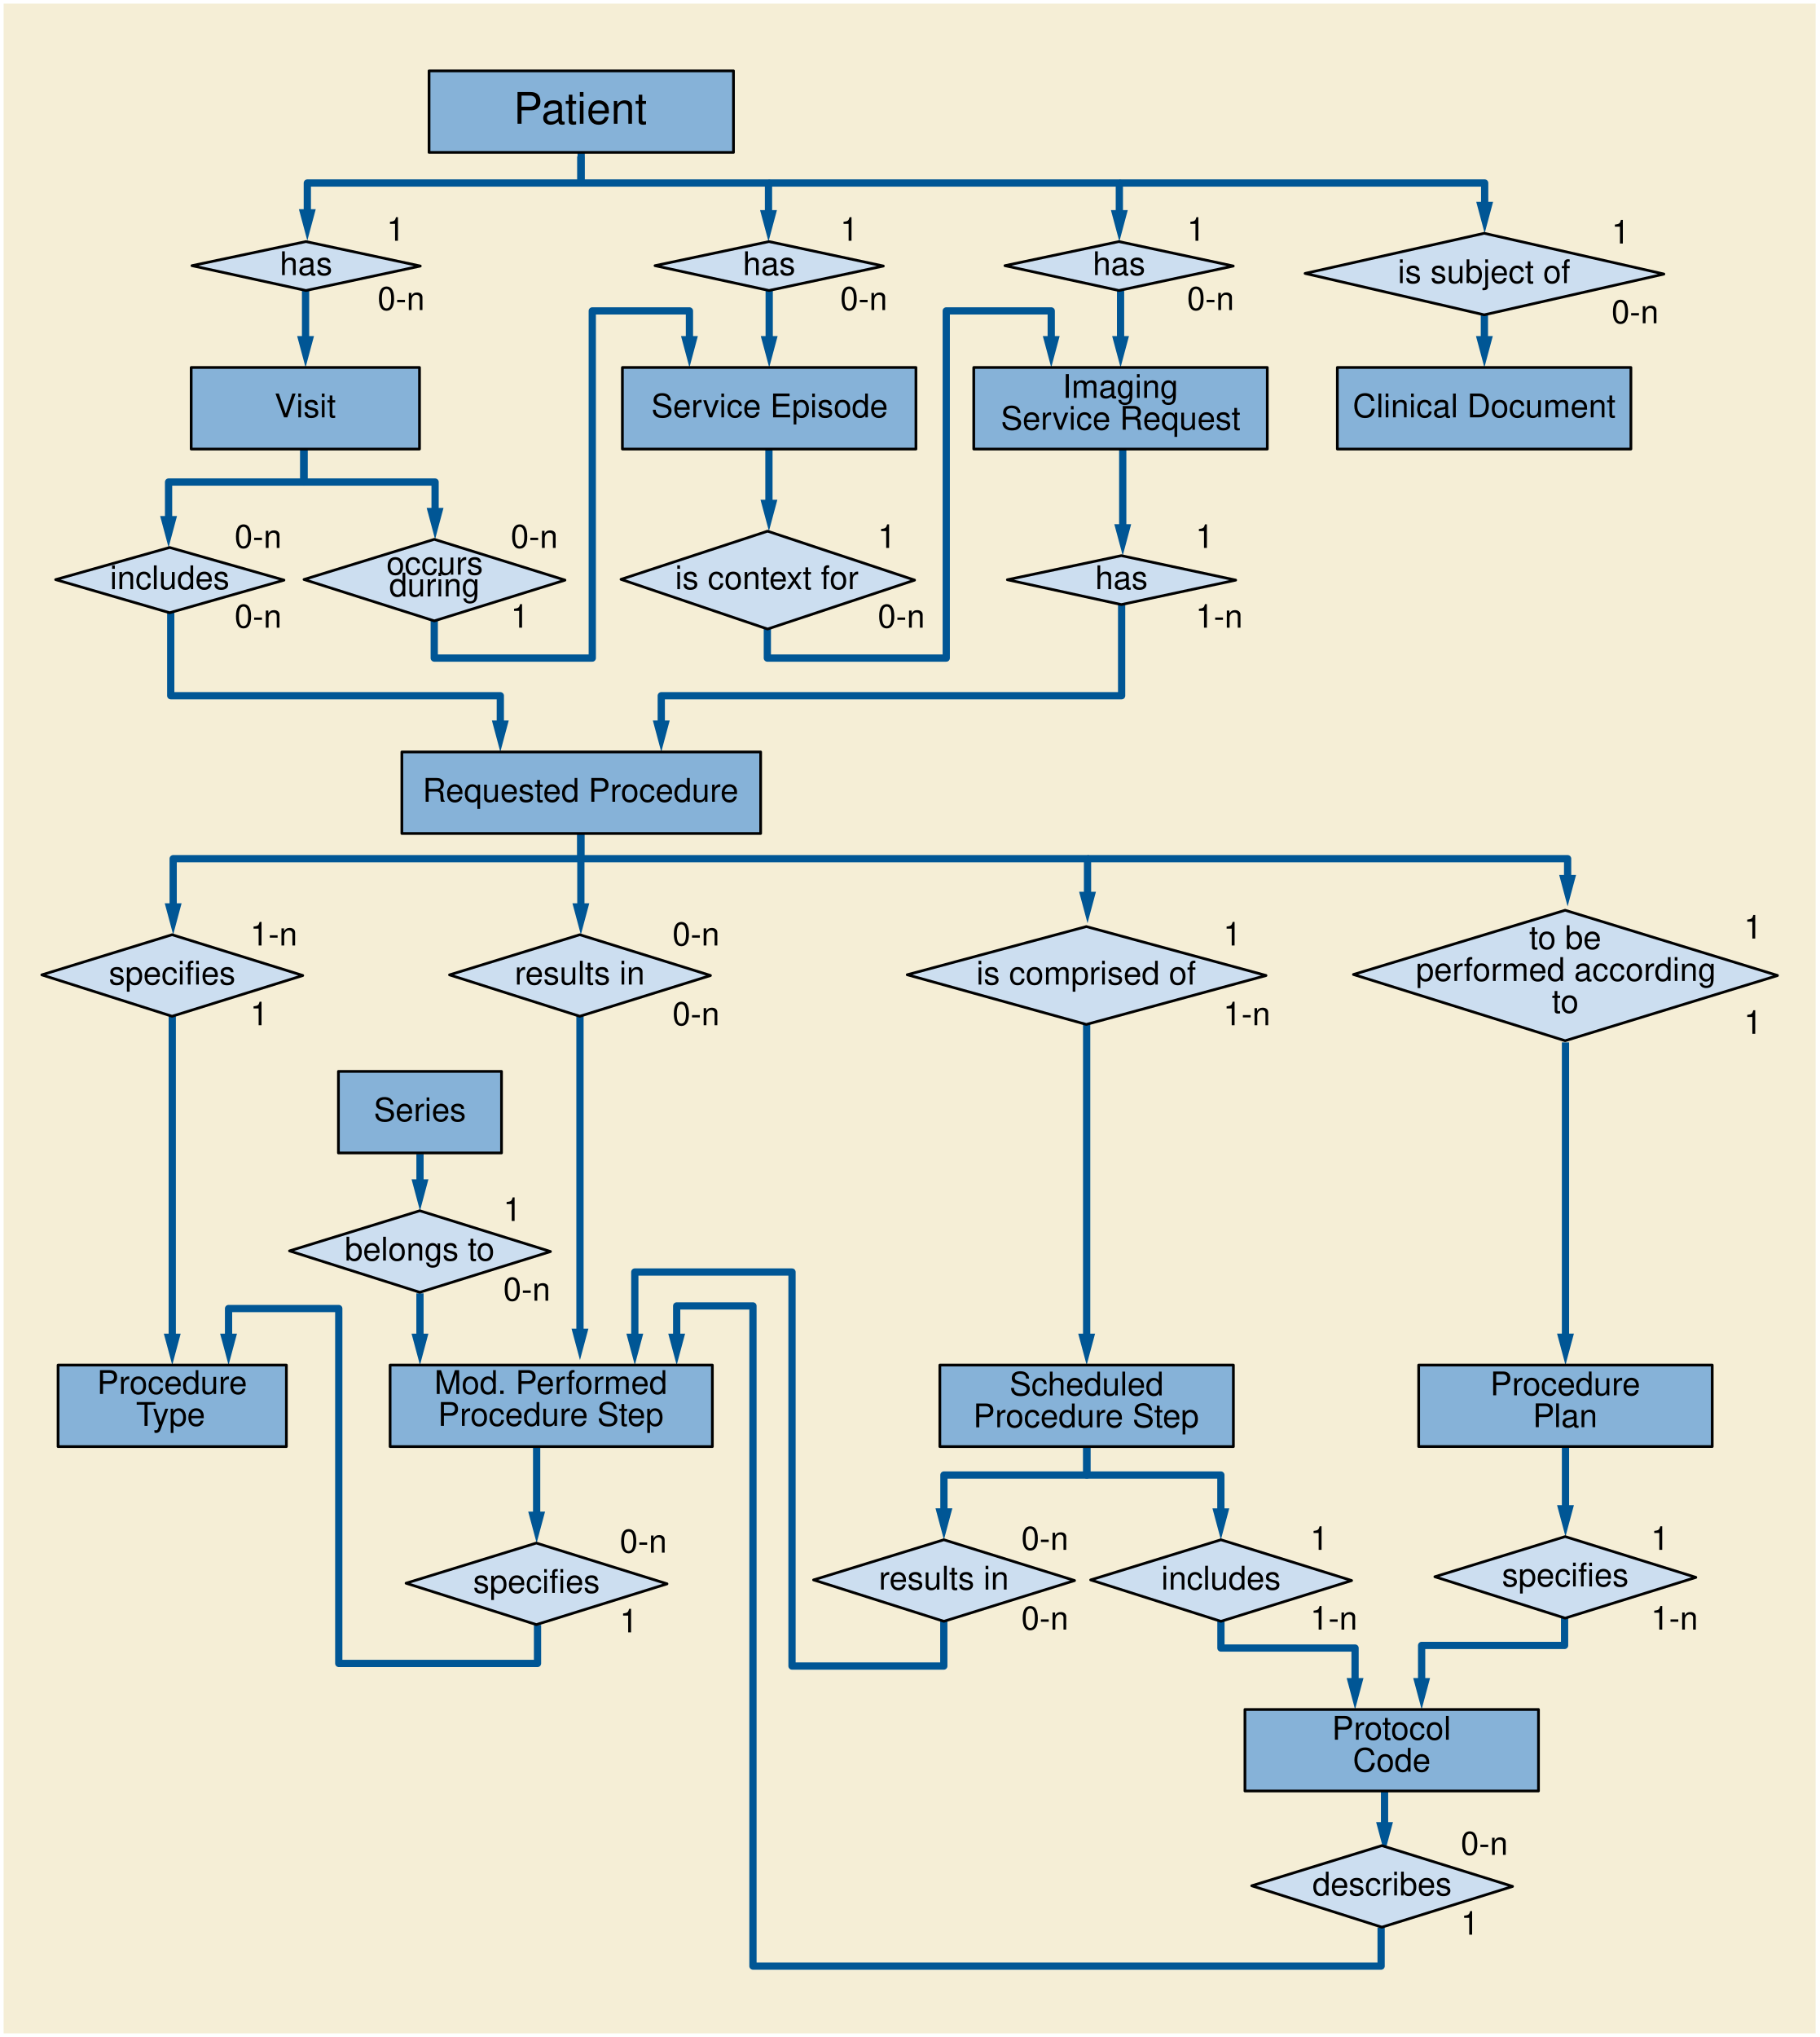
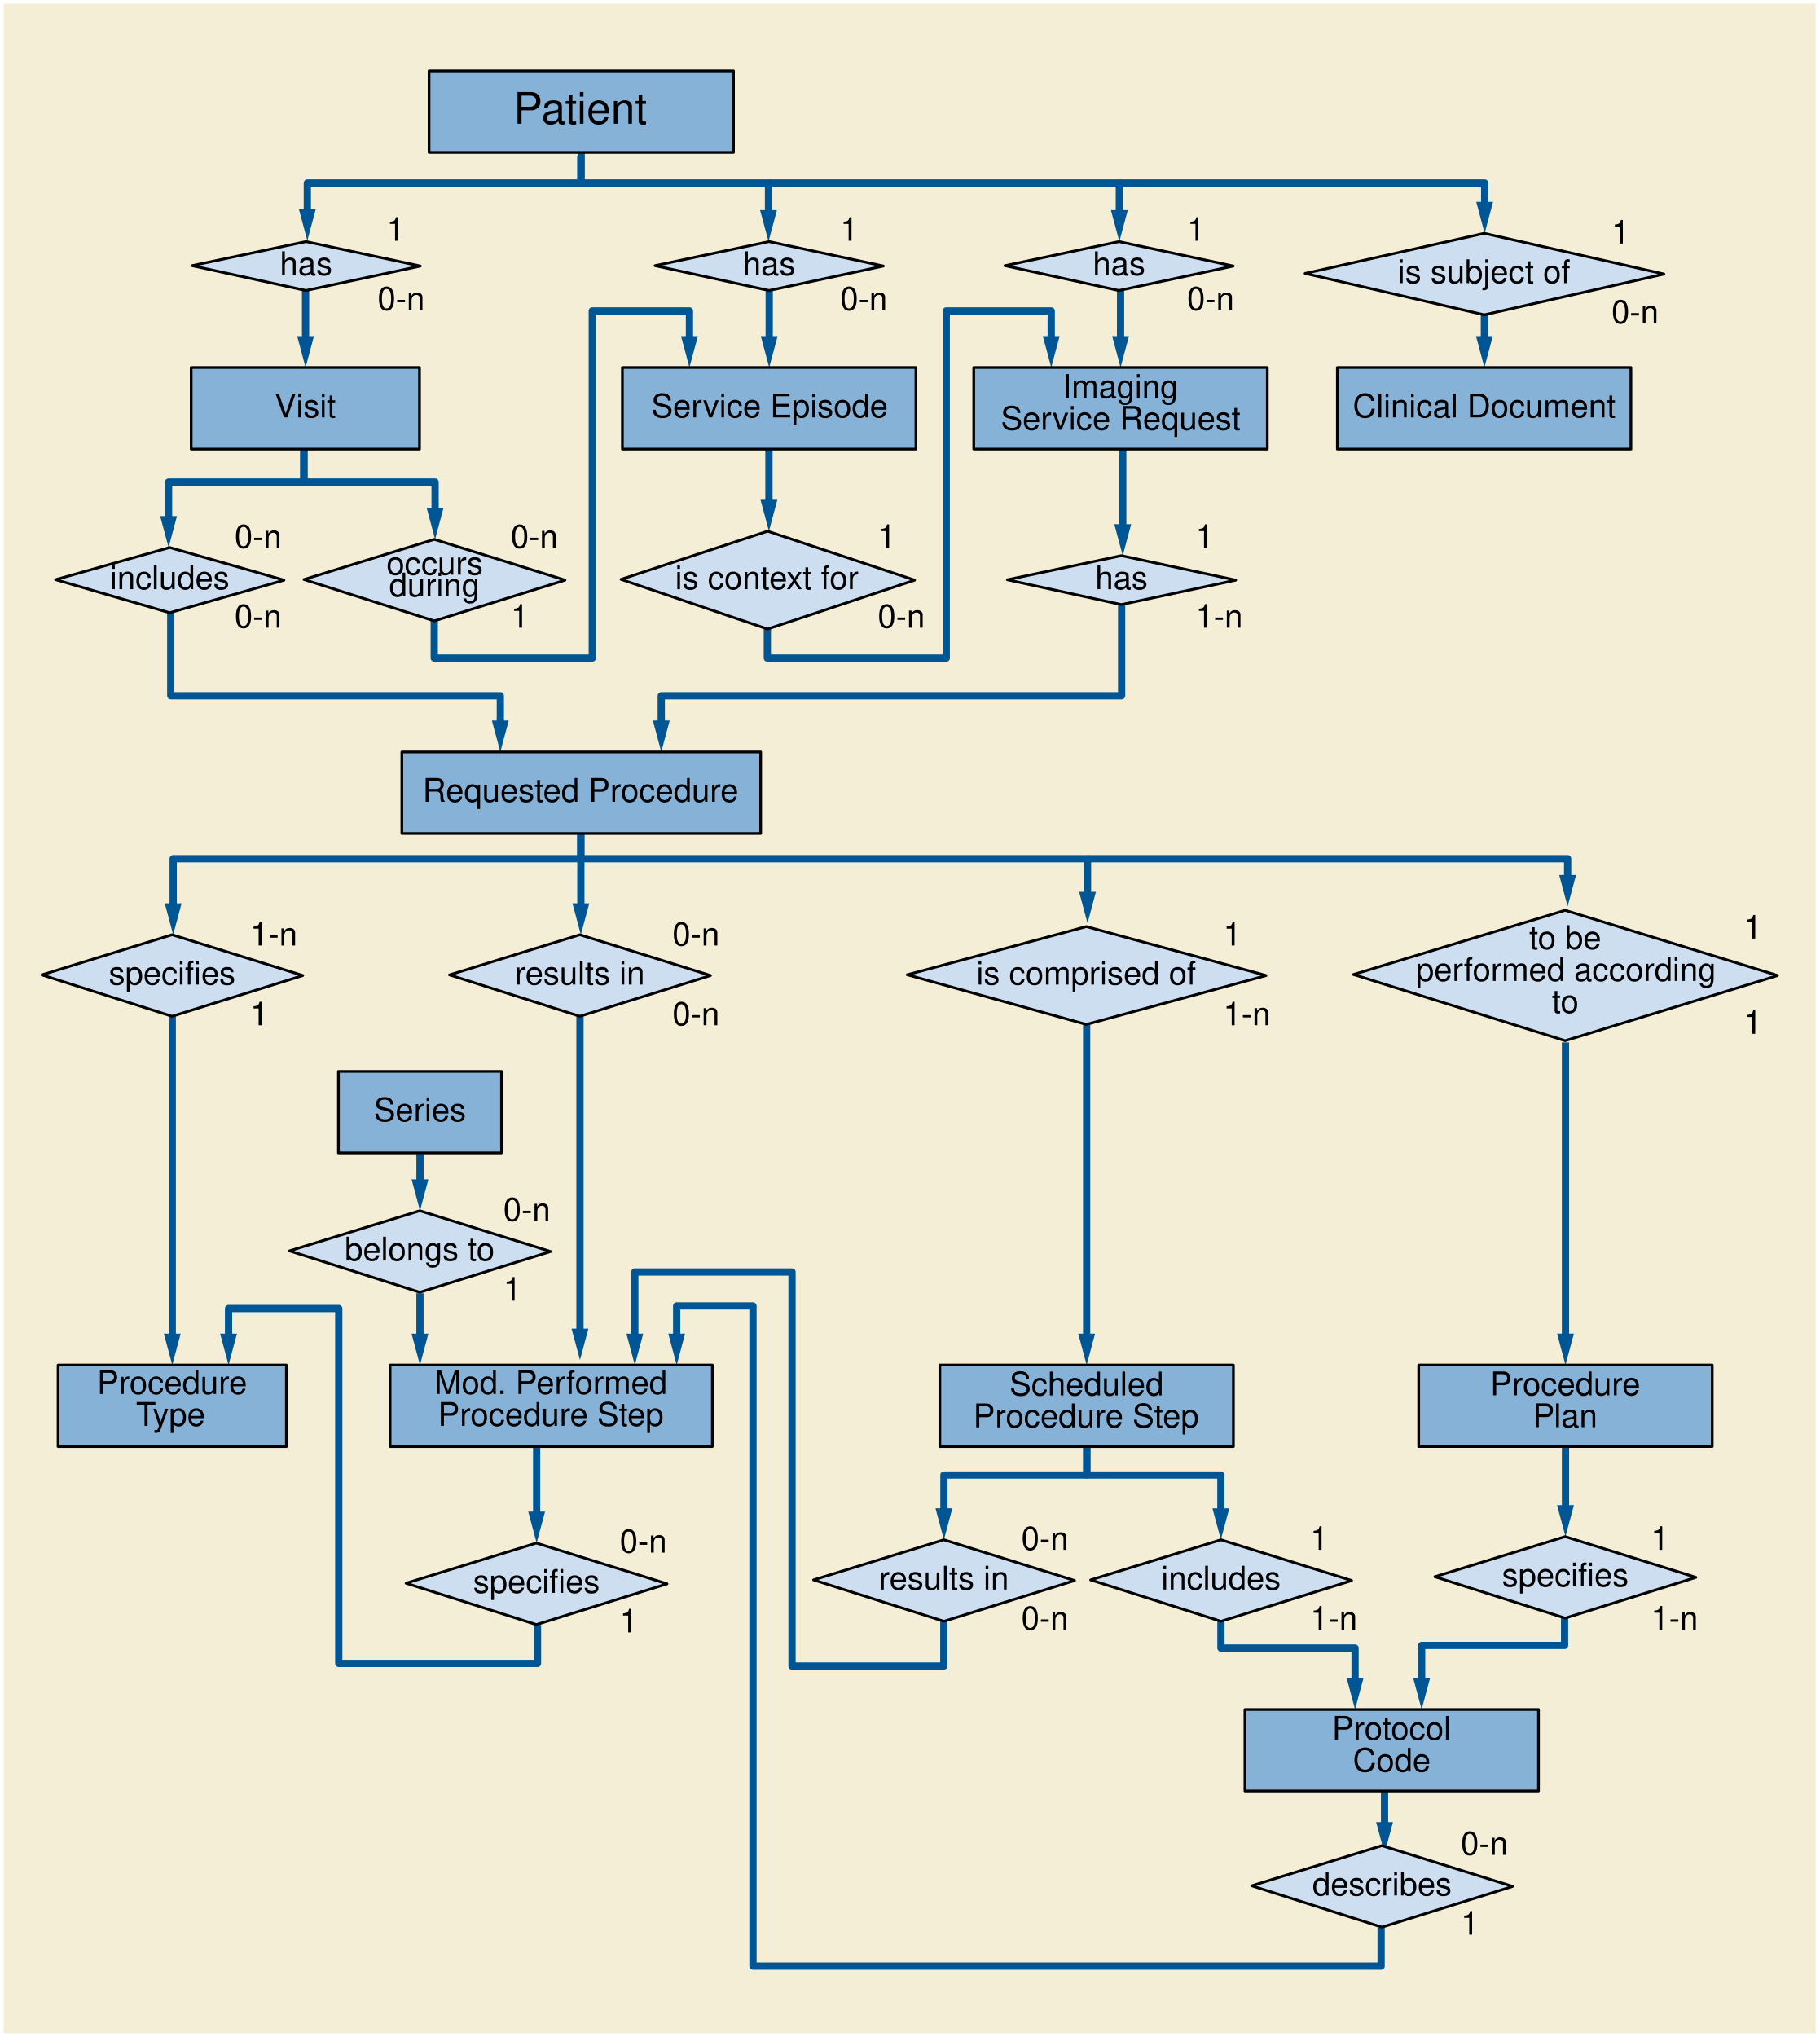
<svg xmlns="http://www.w3.org/2000/svg" version="1.1" id="Layer_1" x="0px" y="0px" width="502px" height="562px" viewBox="0 0 502 562" enable-background="new 0 0 502 562" xml:space="preserve">
  <defs>
    <style type="text/css">
	text {
	  font-family: Helvetica, Verdana, ArialUnicodeMS, san-serif
	}
	</style>
  </defs>
  <g>
   </g>
  <g>
    <rect x="1" y="1" fill="#F5EED6" width="500" height="560" />
    <g>
      <g>
        <g>
          <g>
            <polyline fill="none" stroke="#005695" stroke-width="2" stroke-linejoin="round" points="148.32,448.313 148.32,458.937        115.821,458.937 93.478,458.937 93.478,361.019 63.066,361.019 63.066,369.534      " />
            <g>
              <polygon fill="#005695" points="60.742,367.949 63.066,376.622 65.39,367.949       " />
            </g>
          </g>
        </g>
        <g>
          <g>
            <line fill="none" stroke="#005695" stroke-width="2" stroke-linejoin="round" x1="115.883" y1="356.817" x2="115.883" y2="369.534" />
            <g>
              <polygon fill="#005695" points="113.559,367.949 115.883,376.622 118.207,367.949       " />
            </g>
          </g>
        </g>
        <g>
          <g>
            <polyline fill="none" stroke="#005695" stroke-width="2" stroke-linejoin="round" points="119.824,170.941 119.824,181.564        137.486,181.564 163.431,181.564 163.431,85.776 190.241,85.776 190.241,94.301      " />
            <g>
              <polygon fill="#005695" points="187.917,92.716 190.241,101.389 192.565,92.716       " />
            </g>
          </g>
        </g>
        <g>
          <g>
            <polyline fill="none" stroke="#005695" stroke-width="2" stroke-linejoin="round" points="211.735,170.941 211.735,181.564        232.278,181.564 261.105,181.564 261.105,85.776 290.074,85.776 290.074,94.3      " />
            <g>
              <polygon fill="#005695" points="287.75,92.715 290.074,101.388 292.398,92.715       " />
            </g>
          </g>
        </g>
        <g>
          <g>
            <line fill="none" stroke="#005695" stroke-width="2" stroke-linejoin="round" x1="212.176" y1="123.591" x2="212.176" y2="139.46" />
            <g>
              <polygon fill="#005695" points="209.852,137.875 212.176,146.548 214.5,137.875       " />
            </g>
          </g>
        </g>
        <g>
          <g>
            <polyline fill="none" stroke="#005695" stroke-width="2" stroke-linejoin="round" points="159.713,236.906 300.086,236.906        300.086,247.623      " />
            <g>
              <polygon fill="#005695" points="297.762,246.037 300.086,254.71 302.41,246.037       " />
            </g>
          </g>
        </g>
        <g>
          <g>
            <polyline fill="none" stroke="#005695" stroke-width="2" stroke-linejoin="round" points="300.086,236.906 432.562,236.906        432.562,242.989      " />
            <g>
              <polygon fill="#005695" points="430.238,241.403 432.562,250.076 434.887,241.403       " />
            </g>
          </g>
        </g>
        <g>
          <g>
            <polyline fill="none" stroke="#005695" stroke-width="2" stroke-linejoin="round" points="160.26,229.956 160.26,236.906        47.784,236.906 47.784,250.797      " />
            <g>
              <polygon fill="#005695" points="45.46,249.212 47.784,257.885 50.108,249.212       " />
            </g>
          </g>
        </g>
        <g>
          <g>
            <polyline fill="none" stroke="#005695" stroke-width="2" stroke-linejoin="round" points="160.366,38.686 160.366,50.491        180.909,50.491 212.057,50.491 212.057,59.561      " />
            <g>
              <polygon fill="#005695" points="209.733,57.976 212.057,66.648 214.381,57.976       " />
            </g>
          </g>
        </g>
        <g>
          <g>
            <polyline fill="none" stroke="#005695" stroke-width="2" stroke-linejoin="round" points="47.115,169.007 47.115,191.946        138.057,191.946 138.057,200.369      " />
            <g>
              <polygon fill="#005695" points="135.733,198.783 138.057,207.456 140.381,198.783       " />
            </g>
          </g>
        </g>
        <g>
          <g>
            <polyline fill="none" stroke="#005695" stroke-width="2" stroke-linejoin="round" points="309.498,166.126 309.498,191.946        182.467,191.946 182.467,200.369      " />
            <g>
              <polygon fill="#005695" points="180.143,198.783 182.467,207.456 184.792,198.783       " />
            </g>
          </g>
        </g>
        <g>
          <g>
            <polyline fill="none" stroke="#005695" stroke-width="2" stroke-linejoin="round" points="212.057,50.491 281.842,50.491        282.041,50.491 308.867,50.491 308.867,59.561      " />
            <g>
              <polygon fill="#005695" points="306.543,57.976 308.867,66.648 311.191,57.976       " />
            </g>
          </g>
        </g>
        <g>
          <g>
            <polyline fill="none" stroke="#005695" stroke-width="2" stroke-linejoin="round" points="308.867,50.491 382.646,50.491        382.846,50.491 409.672,50.491 409.672,57.273      " />
            <g>
              <polygon fill="#005695" points="407.348,55.688 409.672,64.36 411.996,55.688       " />
            </g>
          </g>
        </g>
        <g>
          <g>
            <polyline fill="none" stroke="#005695" stroke-width="2" stroke-linejoin="round" points="160.26,43.161 160.26,50.491        84.802,50.491 84.802,59.304      " />
            <g>
              <polygon fill="#005695" points="82.478,57.719 84.802,66.392 87.126,57.719       " />
            </g>
          </g>
        </g>
        <g>
          <g>
            <polyline fill="none" stroke="#005695" stroke-width="2" stroke-linejoin="round" points="83.908,123.811 83.908,132.993        88.909,132.993 120.057,132.993 120.057,141.713      " />
            <g>
              <polygon fill="#005695" points="117.733,140.128 120.057,148.801 122.381,140.128       " />
            </g>
          </g>
        </g>
        <g>
          <g>
            <polyline fill="none" stroke="#005695" stroke-width="2" stroke-linejoin="round" points="83.803,123.811 83.803,132.993        46.516,132.993 46.516,143.963      " />
            <g>
              <polygon fill="#005695" points="44.192,142.378 46.516,151.051 48.84,142.378       " />
            </g>
          </g>
        </g>
        <g>
          <g>
            <line fill="none" stroke="#005695" stroke-width="2" stroke-linejoin="round" x1="212.25" y1="77.257" x2="212.25" y2="94.3" />
            <g>
              <polygon fill="#005695" points="209.926,92.715 212.25,101.388 214.575,92.715       " />
            </g>
          </g>
        </g>
        <g>
          <g>
            <line fill="none" stroke="#005695" stroke-width="2" stroke-linejoin="round" x1="84.317" y1="77.391" x2="84.317" y2="94.301" />
            <g>
              <polygon fill="#005695" points="81.993,92.716 84.317,101.389 86.642,92.716       " />
            </g>
          </g>
        </g>
        <g>
          <g>
            <line fill="none" stroke="#005695" stroke-width="2" stroke-linejoin="round" x1="431.975" y1="399.353" x2="431.975" y2="416.853" />
            <g>
              <polygon fill="#005695" points="429.65,415.268 431.975,423.94 434.299,415.268       " />
            </g>
          </g>
        </g>
        <g>
          <g>
            <line fill="none" stroke="#005695" stroke-width="2" stroke-linejoin="round" x1="160.28" y1="229.956" x2="160.28" y2="250.797" />
            <g>
              <polygon fill="#005695" points="157.956,249.212 160.28,257.885 162.604,249.212       " />
            </g>
          </g>
        </g>
        <g>
          <g>
            <line fill="none" stroke="#005695" stroke-width="2" stroke-linejoin="round" x1="409.596" y1="86.084" x2="409.596" y2="94.3" />
            <g>
              <polygon fill="#005695" points="407.271,92.715 409.596,101.388 411.92,92.715       " />
            </g>
          </g>
        </g>
        <g>
          <g>
            <line fill="none" stroke="#005695" stroke-width="2" stroke-linejoin="round" x1="309.803" y1="123.869" x2="309.803" y2="146.213" />
            <g>
              <polygon fill="#005695" points="307.479,144.628 309.803,153.301 312.127,144.628       " />
            </g>
          </g>
        </g>
        <g>
          <g>
            <line fill="none" stroke="#005695" stroke-width="2" stroke-linejoin="round" x1="382.045" y1="494.124" x2="382.045" y2="504.291" />
            <g>
              <polygon fill="#005695" points="379.721,502.706 382.045,511.379 384.369,502.706       " />
            </g>
          </g>
        </g>
        <g>
          <g>
            <polyline fill="none" stroke="#005695" stroke-width="2" stroke-linejoin="round" points="299.869,397.772 299.869,406.956        305.732,406.956 336.881,406.956 336.881,417.729      " />
            <g>
              <polygon fill="#005695" points="334.557,416.145 336.881,424.817 339.205,416.145       " />
            </g>
          </g>
        </g>
        <g>
          <g>
            <polyline fill="none" stroke="#005695" stroke-width="2" stroke-linejoin="round" points="299.908,397.772 299.908,406.956        260.461,406.956 260.461,417.726      " />
            <g>
              <polygon fill="#005695" points="258.137,416.141 260.461,424.813 262.785,416.141       " />
            </g>
          </g>
        </g>
        <g>
          <g>
            <polyline fill="none" stroke="#005695" stroke-width="2" stroke-linejoin="round" points="336.898,445.503 336.898,454.687        342.764,454.687 373.912,454.687 373.912,464.552      " />
            <g>
              <polygon fill="#005695" points="371.588,462.967 373.912,471.64 376.236,462.967       " />
            </g>
          </g>
        </g>
        <g>
          <g>
            <polyline fill="none" stroke="#005695" stroke-width="2" stroke-linejoin="round" points="431.725,444.782 431.725,453.966        392.279,453.966 392.279,464.552      " />
            <g>
              <polygon fill="#005695" points="389.955,462.967 392.279,471.64 394.604,462.967       " />
            </g>
          </g>
        </g>
        <g>
          <g>
            <line fill="none" stroke="#005695" stroke-width="2" stroke-linejoin="round" x1="115.892" y1="318.361" x2="115.892" y2="326.954" />
            <g>
              <polygon fill="#005695" points="113.567,325.369 115.892,334.042 118.216,325.369       " />
            </g>
          </g>
        </g>
        <g>
          <g>
            <line fill="none" stroke="#005695" stroke-width="2" stroke-linejoin="round" x1="309.203" y1="77.257" x2="309.203" y2="94.3" />
            <g>
              <polygon fill="#005695" points="306.879,92.715 309.203,101.388 311.527,92.715       " />
            </g>
          </g>
        </g>
        <g>
          <g>
            <polyline fill="none" stroke="#005695" stroke-width="2" stroke-linejoin="round" points="381.098,531.802 381.098,542.446        207.77,542.446 207.77,360.298 186.721,360.298 186.721,369.534      " />
            <g>
              <polygon fill="#005695" points="184.397,367.949 186.721,376.622 189.045,367.949       " />
            </g>
          </g>
        </g>
        <g>
          <g>
            <polyline fill="none" stroke="#005695" stroke-width="2" stroke-linejoin="round" points="260.428,447.313 260.428,459.657        218.543,459.657 218.543,350.942 175.168,350.942 175.168,369.534      " />
            <g>
              <polygon fill="#005695" points="172.844,367.949 175.168,376.622 177.493,367.949       " />
            </g>
          </g>
        </g>
        <g>
          <g>
            <line fill="none" stroke="#005695" stroke-width="2" stroke-linejoin="round" x1="148.077" y1="398.81" x2="148.077" y2="418.634" />
            <g>
              <polygon fill="#005695" points="145.752,417.049 148.077,425.722 150.401,417.049       " />
            </g>
          </g>
        </g>
        <g>
          <g>
            <line fill="none" stroke="#005695" stroke-width="2" stroke-linejoin="round" x1="160.035" y1="280.342" x2="160.035" y2="368.157" />
            <g>
              <polygon fill="#005695" points="157.71,366.572 160.035,375.245 162.359,366.572       " />
            </g>
          </g>
        </g>
        <g>
          <g>
            <line fill="none" stroke="#005695" stroke-width="2" stroke-linejoin="round" x1="47.532" y1="280.342" x2="47.532" y2="369.534" />
            <g>
              <polygon fill="#005695" points="45.208,367.949 47.532,376.622 49.856,367.949       " />
            </g>
          </g>
        </g>
        <g>
          <g>
            <line fill="none" stroke="#005695" stroke-width="2" stroke-linejoin="round" x1="431.973" y1="287.591" x2="431.973" y2="369.526" />
            <g>
              <polygon fill="#005695" points="429.648,367.941 431.973,376.614 434.297,367.941       " />
            </g>
          </g>
        </g>
        <g>
          <g>
            <line fill="none" stroke="#005695" stroke-width="2" stroke-linejoin="round" x1="299.846" y1="280.342" x2="299.846" y2="369.535" />
            <g>
              <polygon fill="#005695" points="297.521,367.95 299.846,376.623 302.17,367.95       " />
            </g>
          </g>
        </g>
      </g>
      <g>
        <text transform="matrix(1 0 0 1 481.2041 258.9346)" font-size="9">1</text>
      </g>
      <g>
        <text transform="matrix(1 0 0 1 481.2051 285.2256)" font-size="9">1</text>
      </g>
      <rect x="110.89" y="207.456" fill="#86B2D8" stroke="#010101" stroke-width="0.75" stroke-linecap="round" stroke-linejoin="round" stroke-miterlimit="1" width="99" height="22.5" />
      <g>
        <text transform="matrix(1 0 0 1 116.6108 221.207)" font-size="9">Requested Procedure</text>
      </g>
      <g>
        <text transform="matrix(1 0 0 1 106.6812 66.416)" font-size="9">1</text>
      </g>
      <g>
        <text transform="matrix(1 0 0 1 104.1782 85.541)" font-size="9">0-n</text>
      </g>
      <g>
        <text transform="matrix(1 0 0 1 231.8384 66.416)" font-size="9">1</text>
      </g>
      <g>
        <text transform="matrix(1 0 0 1 327.5449 66.416)" font-size="9">1</text>
      </g>
      <rect x="171.742" y="101.388" fill="#86B2D8" stroke="#010101" stroke-width="0.75" stroke-linecap="round" stroke-linejoin="round" stroke-miterlimit="1" width="80.999" height="22.5" />
      <g>
        <text transform="matrix(1 0 0 1 179.7231 115.1367)" font-size="9">Service Episode</text>
      </g>
      <rect x="118.392" y="19.555" fill="#86B2D8" stroke="#010101" stroke-width="0.75" stroke-linecap="round" stroke-linejoin="round" stroke-miterlimit="1" width="84.003" height="22.5" />
      <g>
        <text transform="matrix(1 0 0 1 141.7095 34.1387)" font-size="12">Patient</text>
      </g>
      <polygon fill="#CCDEF0" stroke="#010101" stroke-width="0.75" stroke-linecap="round" stroke-linejoin="round" stroke-miterlimit="1" points="    224.493,435.892 260.447,424.813 296.502,436.052 296.502,436.077 260.447,447.313   " />
      <g>
        <text transform="matrix(1 0 0 1 242.4907 438.5586)" font-size="9">results in</text>
      </g>
      <polygon fill="#CCDEF0" stroke="#010101" stroke-width="0.75" stroke-linecap="round" stroke-linejoin="round" stroke-miterlimit="1" points="    112.049,436.8 147.995,425.722 184.049,436.96 184.049,436.985 147.995,448.222   " />
      <g>
        <text transform="matrix(1 0 0 1 130.5625 439.4648)" font-size="9">specifies</text>
      </g>
      <g>
        <text transform="matrix(1 0 0 1 444.6777 67.1865)" font-size="9">1</text>
      </g>
      <g>
        <text transform="matrix(1 0 0 1 444.6777 89.1914)" font-size="9">0-n</text>
      </g>
      <rect x="369.023" y="101.388" fill="#86B2D8" stroke="#010101" stroke-width="0.75" stroke-linecap="round" stroke-linejoin="round" stroke-miterlimit="1" width="81" height="22.5" />
      <g>
        <text transform="matrix(1 0 0 1 373.2637 115.1377)" font-size="9">Clinical Document</text>
      </g>
      <polygon fill="#CCDEF0" stroke="#010101" stroke-width="0.75" stroke-linecap="round" stroke-linejoin="round" stroke-miterlimit="1" points="    360.123,75.438 409.547,64.36 459.119,75.598 459.119,75.623 409.547,86.86   " />
      <g>
        <text transform="matrix(1 0 0 1 385.7109 78.1104)" font-size="9">is subject of</text>
      </g>
      <polygon fill="#CCDEF0" stroke="#010101" stroke-width="0.75" stroke-linecap="round" stroke-linejoin="round" stroke-miterlimit="1" points="    83.887,159.878 119.834,148.801 155.887,160.038 155.887,160.063 119.834,171.301   " />
      <g>
        <text transform="matrix(1 0 0 1 106.6333 158.5469)">
          <tspan x="0" y="0" font-size="9">occurs</tspan>
          <tspan x="0.745" y="6" font-size="9">during</tspan>
        </text>
      </g>
      <polygon fill="#CCDEF0" stroke="#010101" stroke-width="0.75" stroke-linecap="round" stroke-linejoin="round" stroke-miterlimit="1" points="    52.968,73.295 84.422,66.648 115.968,73.39 115.968,73.406 84.422,80.148   " />
      <g>
        <text transform="matrix(1 0 0 1 77.2129 75.8984)" font-size="9">has</text>
      </g>
      <g>
        <text transform="matrix(1 0 0 1 329.8984 151.1699)" font-size="9">1</text>
      </g>
      <g>
        <text transform="matrix(1 0 0 1 329.8984 173.1748)" font-size="9">1-n</text>
      </g>
      <polygon fill="#CCDEF0" stroke="#010101" stroke-width="0.75" stroke-linecap="round" stroke-linejoin="round" stroke-miterlimit="1" points="    277.969,159.947 309.422,153.301 340.969,160.042 340.969,160.059 309.422,166.801   " />
      <g>
        <text transform="matrix(1 0 0 1 302.2129 162.5469)" font-size="9">has</text>
      </g>
      <g>
        <text transform="matrix(1 0 0 1 64.7192 151.1699)" font-size="9">0-n</text>
      </g>
      <g>
        <text transform="matrix(1 0 0 1 64.7192 173.1748)" font-size="9">0-n</text>
      </g>
      <g>
        <text transform="matrix(1 0 0 1 140.9263 151.1699)" font-size="9">0-n</text>
      </g>
      <g>
        <text transform="matrix(1 0 0 1 140.9272 173.1748)" font-size="9">1</text>
      </g>
      <g>
        <text transform="matrix(1 0 0 1 171.0073 428.3652)" font-size="9">0-n</text>
      </g>
      <g>
        <text transform="matrix(1 0 0 1 171.0073 450.3701)" font-size="9">1</text>
      </g>
      <g>
        <text transform="matrix(1 0 0 1 69.0396 260.8584)" font-size="9">1-n</text>
      </g>
      <g>
        <text transform="matrix(1 0 0 1 69.0396 282.8633)" font-size="9">1</text>
      </g>
      <g>
        <text transform="matrix(1 0 0 1 185.5415 260.8584)" font-size="9">0-n</text>
      </g>
      <g>
        <text transform="matrix(1 0 0 1 185.5415 282.8633)" font-size="9">0-n</text>
      </g>
      <g>
        <text transform="matrix(1 0 0 1 337.543 260.8584)" font-size="9">1</text>
      </g>
      <g>
        <text transform="matrix(1 0 0 1 337.542 282.8633)" font-size="9">1-n</text>
      </g>
      <g>
        <text transform="matrix(1 0 0 1 242.2061 151.1699)" font-size="9">1</text>
      </g>
      <g>
        <text transform="matrix(1 0 0 1 242.2061 173.1748)" font-size="9">0-n</text>
      </g>
      <g>
-         <text transform="matrix(1 0 0 1 138.8726 336.8516)" font-size="9">1</text>
-       </g>
-       <g>
-         <text transform="matrix(1 0 0 1 138.8726 358.8564)" font-size="9">0-n</text>
+         <text transform="matrix(1 0 0 1 138.8726 336.8516)" font-size="9">0-n</text>
+       </g>
+       <g>
+         <text transform="matrix(1 0 0 1 138.8726 358.8564)" font-size="9">1</text>
      </g>
      <polygon fill="#CCDEF0" stroke="#010101" stroke-width="0.75" stroke-linecap="round" stroke-linejoin="round" stroke-miterlimit="1" points="    15.352,159.913 46.806,151.051 78.352,160.039 78.352,160.062 46.806,169.051   " />
      <g>
        <text transform="matrix(1 0 0 1 30.3408 162.5469)" font-size="9">includes</text>
      </g>
      <g>
        <text transform="matrix(1 0 0 1 281.8145 427.5967)" font-size="9">0-n</text>
      </g>
      <g>
        <text transform="matrix(1 0 0 1 281.8135 449.6016)" font-size="9">0-n</text>
      </g>
      <g>
        <text transform="matrix(1 0 0 1 361.5391 427.5967)" font-size="9">1</text>
      </g>
      <g>
        <text transform="matrix(1 0 0 1 361.5391 449.6016)" font-size="9">1-n</text>
      </g>
      <g>
        <text transform="matrix(1 0 0 1 455.5391 427.5967)" font-size="9">1</text>
      </g>
      <g>
        <text transform="matrix(1 0 0 1 455.54 449.6016)" font-size="9">1-n</text>
      </g>
      <g>
        <text transform="matrix(1 0 0 1 403.084 511.752)" font-size="9">0-n</text>
      </g>
      <g>
        <text transform="matrix(1 0 0 1 403.085 533.7578)" font-size="9">1</text>
      </g>
      <polygon fill="#CCDEF0" stroke="#010101" stroke-width="0.75" stroke-linecap="round" stroke-linejoin="round" stroke-miterlimit="1" points="    79.885,345.118 115.832,334.042 151.885,345.278 151.885,345.304 115.832,356.542   " />
      <g>
        <text transform="matrix(1 0 0 1 95.1353 347.7852)" font-size="9">belongs to</text>
      </g>
      <rect x="93.385" y="295.596" fill="#86B2D8" stroke="#010101" stroke-width="0.75" stroke-linecap="round" stroke-linejoin="round" stroke-miterlimit="1" width="45" height="22.499" />
      <rect x="52.755" y="101.388" fill="#86B2D8" stroke="#010101" stroke-width="0.75" stroke-linecap="round" stroke-linejoin="round" stroke-miterlimit="1" width="63" height="22.5" />
      <g>
        <text transform="matrix(1 0 0 1 75.7544 115.1367)" font-size="9">Visit</text>
      </g>
      <g>
        <text transform="matrix(1 0 0 1 103.1426 309.3428)" font-size="9">Series</text>
      </g>
      <g>
        <text transform="matrix(1 0 0 1 231.8384 85.541)" font-size="9">0-n</text>
      </g>
      <g>
        <text transform="matrix(1 0 0 1 327.5449 85.541)" font-size="9">0-n</text>
      </g>
      <rect x="268.693" y="101.388" fill="#86B2D8" stroke="#010101" stroke-width="0.75" stroke-linecap="round" stroke-linejoin="round" stroke-miterlimit="1" width="81" height="22.5" />
      <g>
        <text transform="matrix(1 0 0 1 293.1846 109.7686)">
          <tspan x="0" y="0" font-size="9">Imaging</tspan>
          <tspan x="-17.007" y="8.8" font-size="9">Service Request</tspan>
        </text>
      </g>
      <polygon fill="#CCDEF0" stroke="#010101" stroke-width="0.75" stroke-linecap="round" stroke-linejoin="round" stroke-miterlimit="1" points="    171.361,159.841 211.801,146.548 252.359,160.033 252.359,160.063 211.801,173.548   " />
      <g>
        <text transform="matrix(1 0 0 1 186.29 162.5469)" font-size="9">is context for</text>
      </g>
      <rect x="107.642" y="376.622" fill="#86B2D8" stroke="#010101" stroke-width="0.75" stroke-linecap="round" stroke-linejoin="round" stroke-miterlimit="1" width="88.925" height="22.486" />
      <g>
        <text transform="matrix(1 0 0 1 119.8506 384.584)">
          <tspan x="0" y="0" font-size="9">Mod. Performed</tspan>
          <tspan x="0.993" y="8.8" font-size="9">Procedure Step</tspan>
        </text>
      </g>
      <rect x="391.465" y="376.614" fill="#86B2D8" stroke="#010101" stroke-width="0.75" stroke-linecap="round" stroke-linejoin="round" stroke-miterlimit="1" width="81" height="22.486" />
      <g>
        <text transform="matrix(1 0 0 1 411.2061 384.9551)">
          <tspan x="0" y="0" font-size="9">Procedure</tspan>
          <tspan x="11.755" y="8.799" font-size="9">Plan</tspan>
        </text>
      </g>
      <rect x="16.024" y="376.622" fill="#86B2D8" stroke="#010101" stroke-width="0.75" stroke-linecap="round" stroke-linejoin="round" stroke-miterlimit="1" width="63" height="22.486" />
      <g>
        <text transform="matrix(1 0 0 1 26.7739 384.584)">
          <tspan x="0" y="0" font-size="9">Procedure</tspan>
          <tspan x="10.758" y="8.8" font-size="9">Type</tspan>
        </text>
      </g>
      <rect x="259.338" y="376.622" fill="#86B2D8" stroke="#010101" stroke-width="0.75" stroke-linecap="round" stroke-linejoin="round" stroke-miterlimit="1" width="81" height="22.486" />
      <g>
        <text transform="matrix(1 0 0 1 278.5664 384.9932)">
          <tspan x="0" y="0" font-size="9">Scheduled</tspan>
          <tspan x="-10.002" y="8.8" font-size="9">Procedure Step</tspan>
        </text>
      </g>
      <rect x="343.523" y="471.64" fill="#86B2D8" stroke="#010101" stroke-width="0.75" stroke-linecap="round" stroke-linejoin="round" stroke-miterlimit="1" width="81" height="22.484" />
      <g>
        <text transform="matrix(1 0 0 1 367.5371 479.9766)">
          <tspan x="0" y="0" font-size="9">Protocol</tspan>
          <tspan x="5.75" y="8.801" font-size="9">Code</tspan>
        </text>
      </g>
      <polygon fill="#CCDEF0" stroke="#010101" stroke-width="0.75" stroke-linecap="round" stroke-linejoin="round" stroke-miterlimit="1" points="    180.742,73.295 212.196,66.648 243.742,73.39 243.742,73.406 212.196,80.148   " />
      <g>
        <text transform="matrix(1 0 0 1 204.9849 75.8984)" font-size="9">has</text>
      </g>
      <polygon fill="#CCDEF0" stroke="#010101" stroke-width="0.75" stroke-linecap="round" stroke-linejoin="round" stroke-miterlimit="1" points="    277.299,73.295 308.752,66.648 340.299,73.39 340.299,73.406 308.752,80.148   " />
      <g>
        <text transform="matrix(1 0 0 1 301.543 75.8984)" font-size="9">has</text>
      </g>
      <polygon fill="#CCDEF0" stroke="#010101" stroke-width="0.75" stroke-linecap="round" stroke-linejoin="round" stroke-miterlimit="1" points="    373.465,268.857 431.879,251.135 490.465,269.115 490.465,269.154 431.879,287.135   " />
      <g>
        <text transform="matrix(1 0 0 1 421.959 261.835)">
          <tspan x="0" y="0" font-size="9">to be</tspan>
          <tspan x="-31.263" y="8.8" font-size="9">performed according</tspan>
          <tspan x="6.256" y="17.6" font-size="9">to</tspan>
        </text>
      </g>
      <polygon fill="#CCDEF0" stroke="#010101" stroke-width="0.75" stroke-linecap="round" stroke-linejoin="round" stroke-miterlimit="1" points="    395.932,435.019 431.879,423.94 467.932,435.179 467.932,435.204 431.879,446.44   " />
      <g>
        <text transform="matrix(1 0 0 1 414.4473 437.6855)" font-size="9">specifies</text>
      </g>
      <polygon fill="#CCDEF0" stroke="#010101" stroke-width="0.75" stroke-linecap="round" stroke-linejoin="round" stroke-miterlimit="1" points="    345.396,520.278 381.311,509.2 417.365,520.438 417.365,520.464 381.311,531.7   " />
      <g>
        <text transform="matrix(1 0 0 1 362.1475 522.9434)" font-size="9">describes</text>
      </g>
      <polygon fill="#CCDEF0" stroke="#010101" stroke-width="0.75" stroke-linecap="round" stroke-linejoin="round" stroke-miterlimit="1" points="    124.038,268.962 159.984,257.885 196.038,269.122 196.038,269.147 159.984,280.385   " />
      <g>
        <text transform="matrix(1 0 0 1 142.0269 271.6353)" font-size="9">results in</text>
      </g>
      <polygon fill="#CCDEF0" stroke="#010101" stroke-width="0.75" stroke-linecap="round" stroke-linejoin="round" stroke-miterlimit="1" points="    11.535,268.962 47.481,257.885 83.535,269.122 83.535,269.147 47.481,280.385   " />
      <g>
        <text transform="matrix(1 0 0 1 30.0278 271.6353)" font-size="9">specifies</text>
      </g>
      <polygon fill="#CCDEF0" stroke="#010101" stroke-width="0.75" stroke-linecap="round" stroke-linejoin="round" stroke-miterlimit="1" points="    250.336,268.928 299.756,255.635 349.332,269.12 349.332,269.15 299.756,282.635   " />
      <g>
        <text transform="matrix(1 0 0 1 269.4238 271.6353)" font-size="9">is comprised of</text>
      </g>
      <polygon fill="#CCDEF0" stroke="#010101" stroke-width="0.75" stroke-linecap="round" stroke-linejoin="round" stroke-miterlimit="1" points="    300.951,435.896 336.898,424.817 372.951,436.056 372.951,436.081 336.898,447.317   " />
      <g>
        <text transform="matrix(1 0 0 1 320.4336 438.5586)" font-size="9">includes</text>
      </g>
    </g>
  </g>
</svg>
